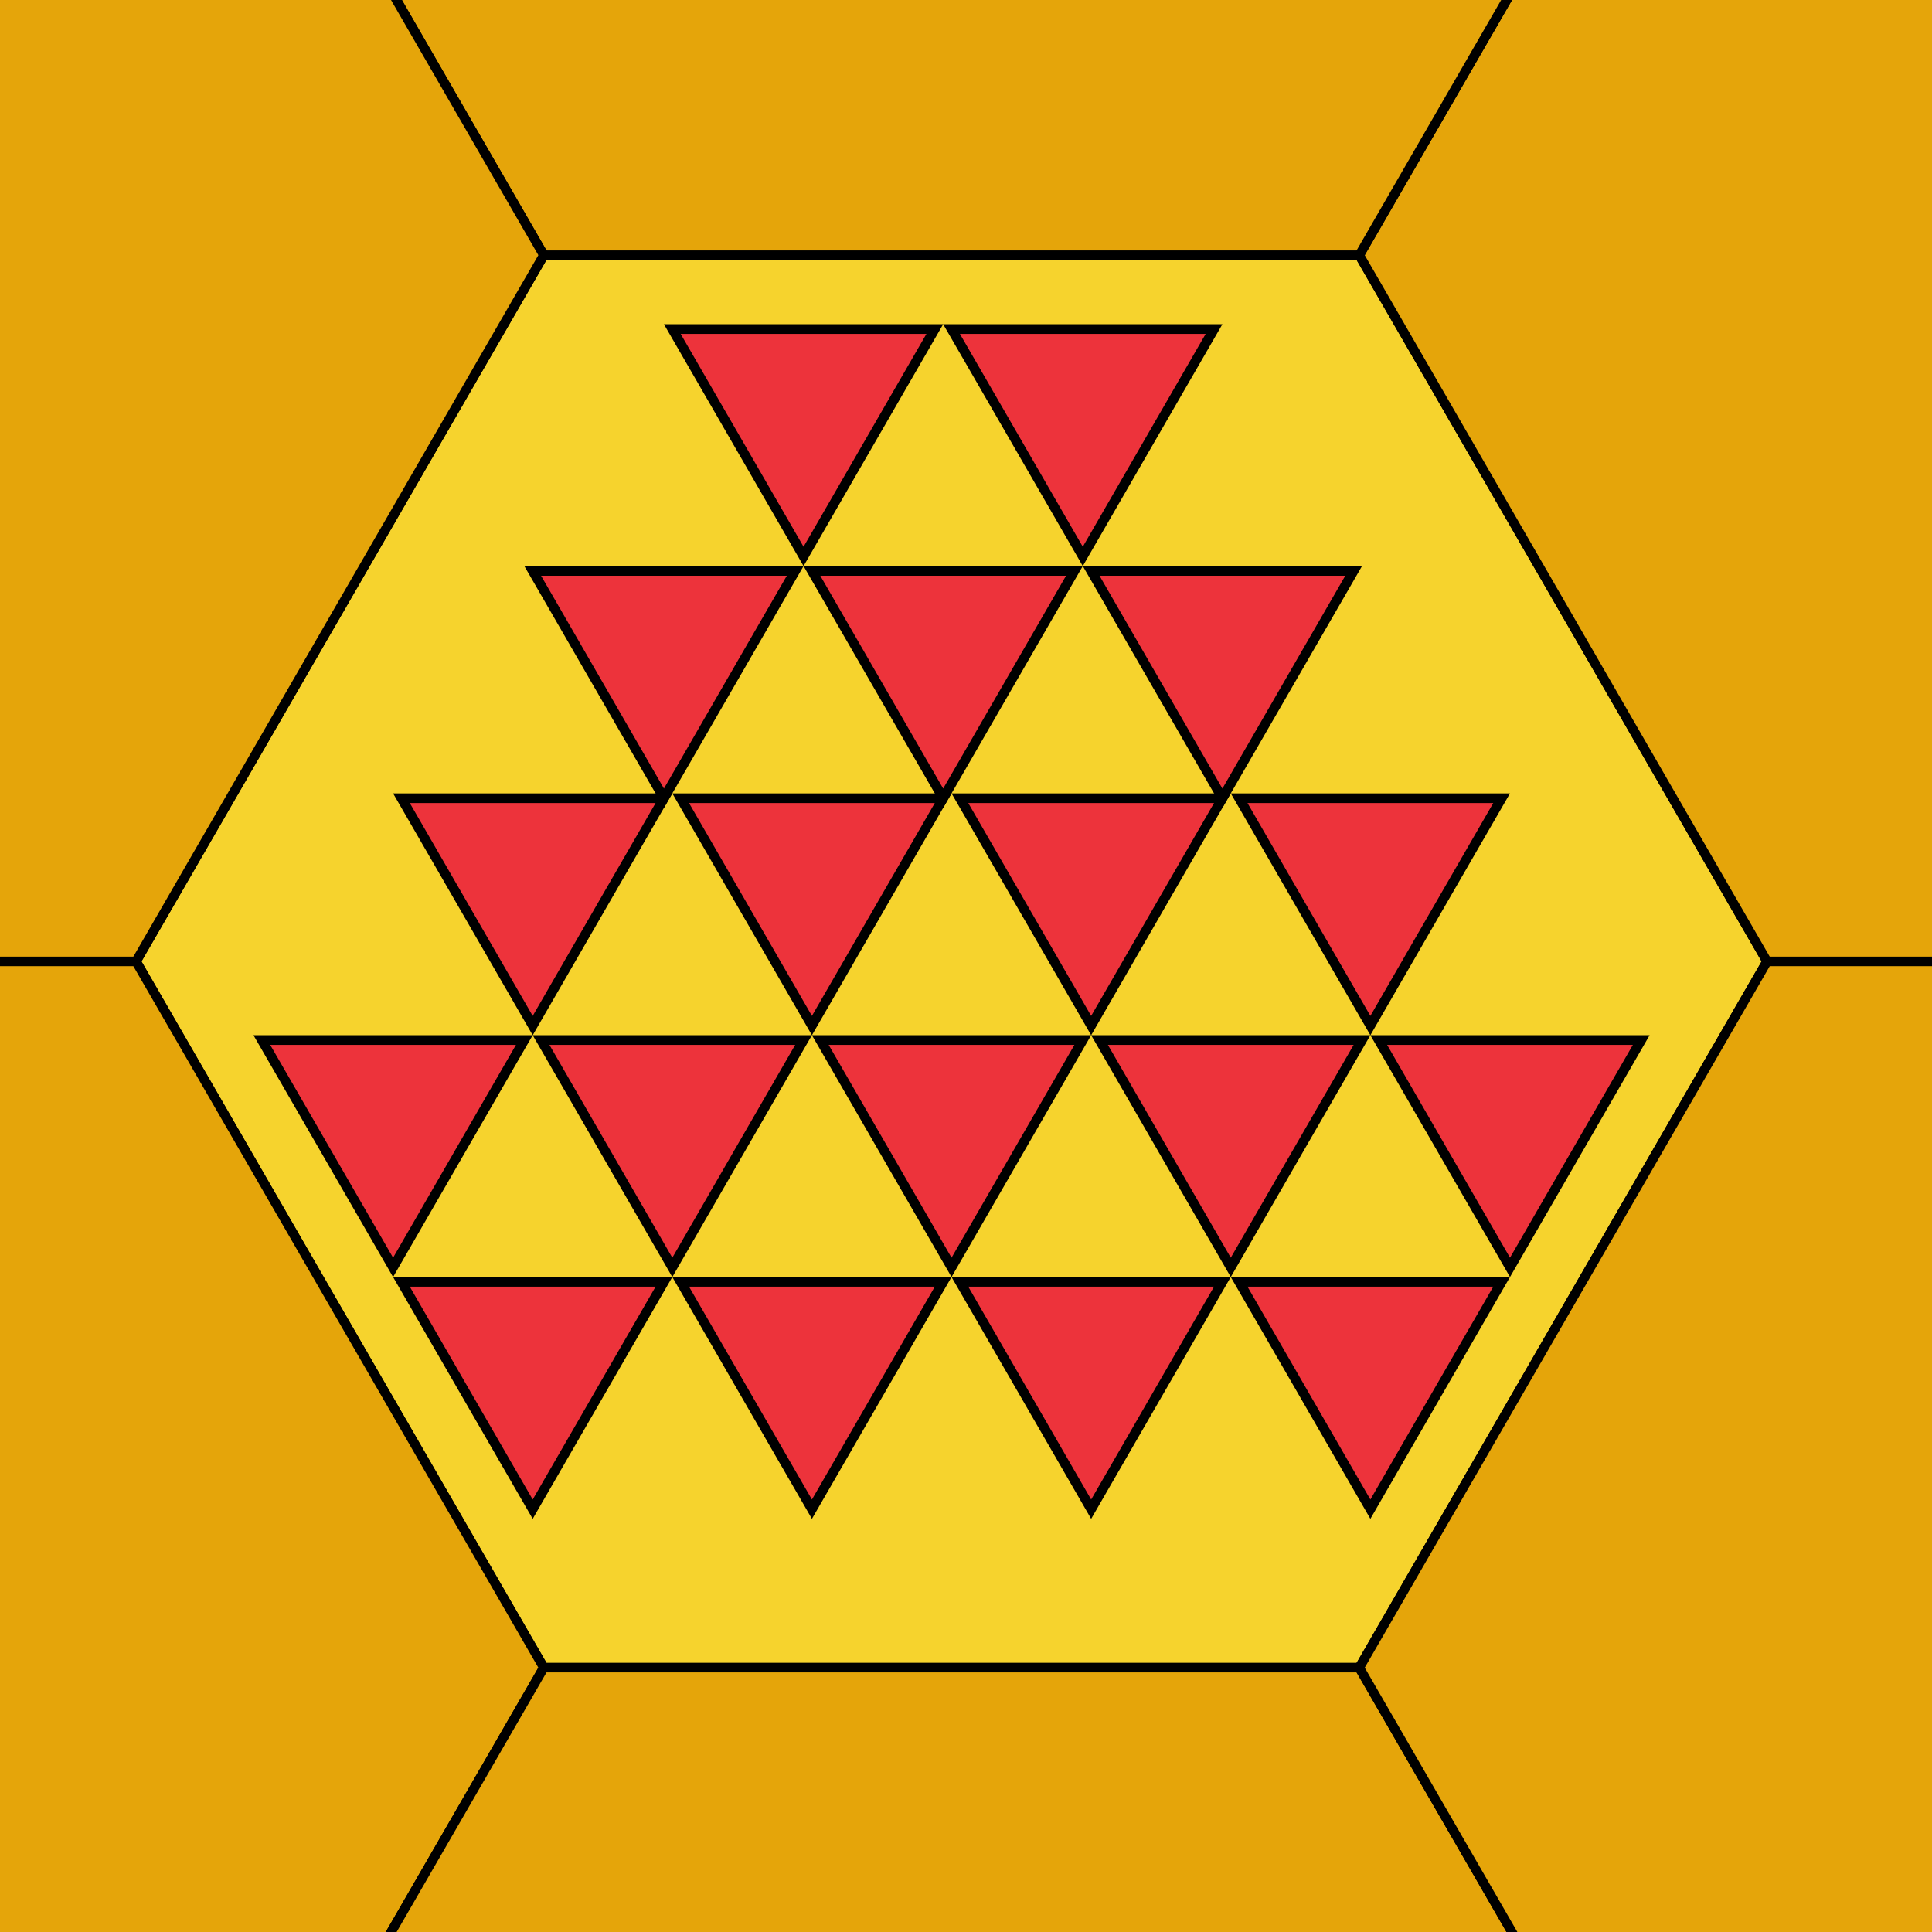
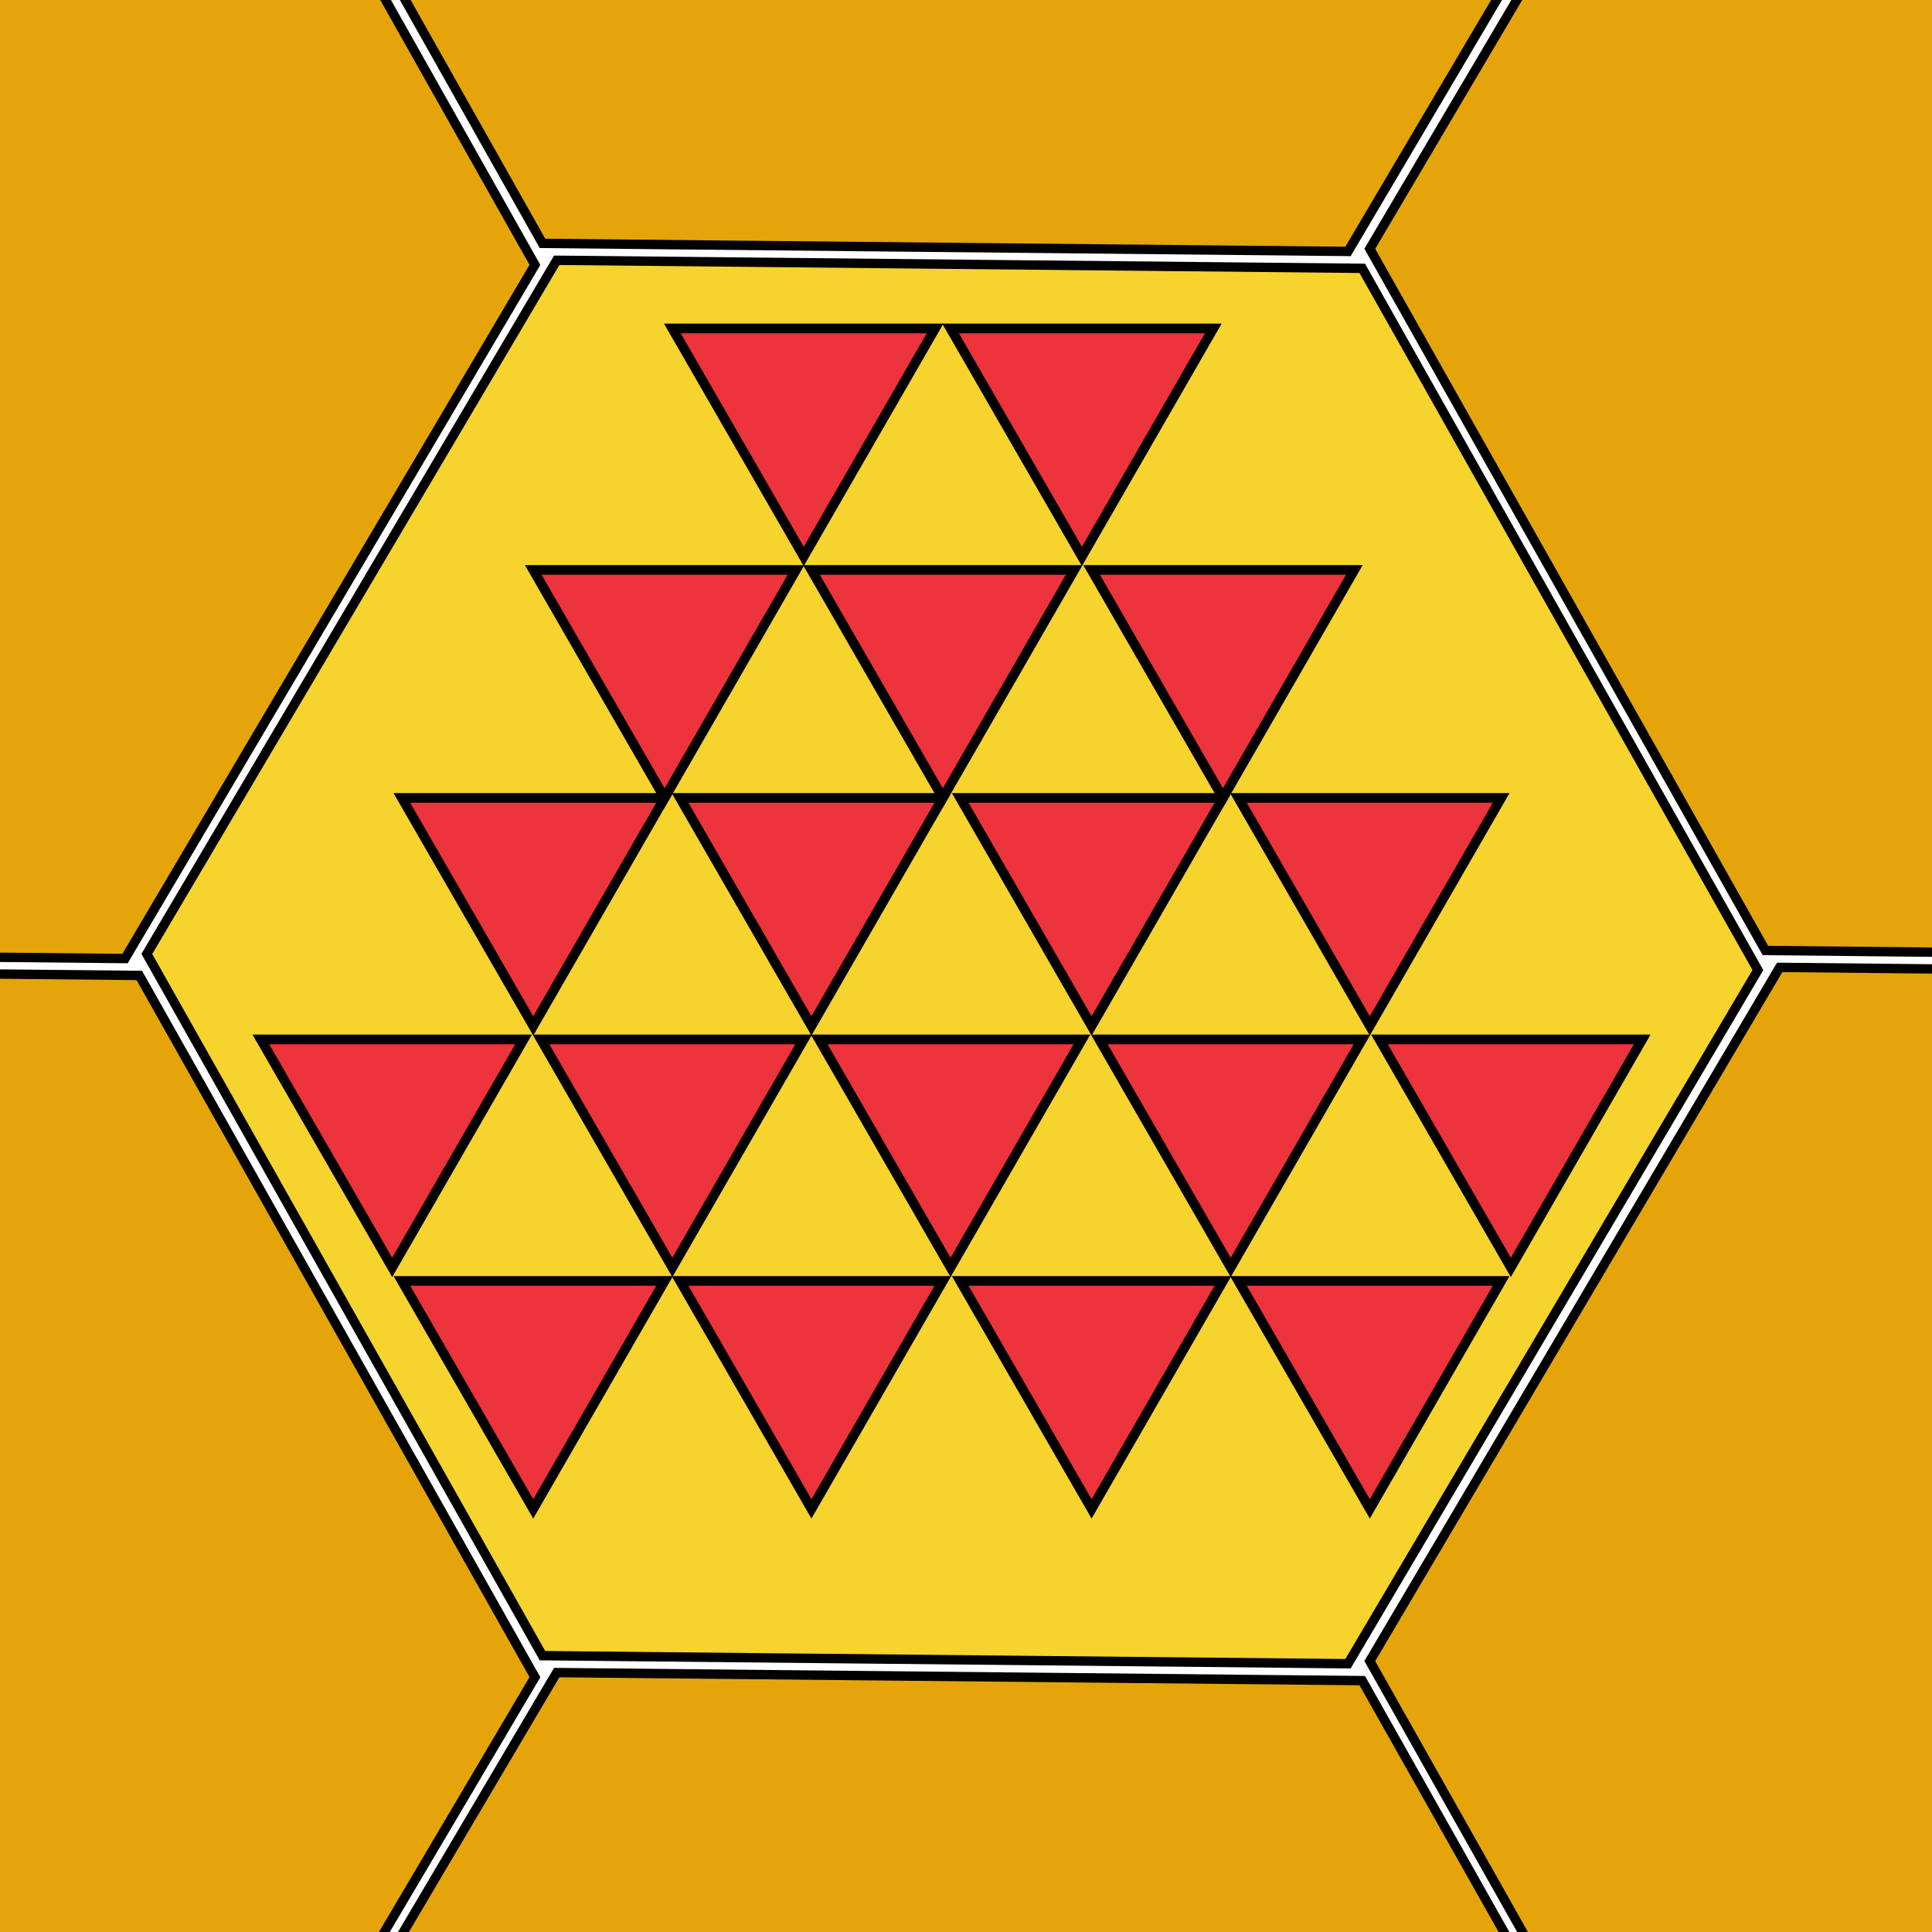
- <svg xmlns="http://www.w3.org/2000/svg" width="1000mm" height="1000mm" viewBox="0 0 1000 1000" version="1.1" id="svg5">
-   <defs id="defs2" />
-   <g id="layer1">
-     <path style="fill:#f6d32d;stroke:#000000;stroke-width:18.898" id="path1873" d="M 1322.448,723.536 -90.777,1539.462 -1504.002,723.536 l 0,-1631.852 1413.225,-815.926 1413.225,815.926 z" transform="matrix(0.2240096,0.129332,-0.129332,0.2240096,500.9004,530.0611)" />
-     <path id="path1034" style="fill:#ed333b;stroke:#000000;stroke-width:5" d="M 488.184,663.484 H 352.317 l 67.934,117.665 z" />
-     <path id="path1036" style="fill:#ed333b;stroke:#000000;stroke-width:5" d="M 632.712,663.484 H 496.845 l 67.934,117.665 z" />
-     <path id="path1324" style="fill:#ed333b;stroke:#000000;stroke-width:5" d="M 704.976,538.32 H 569.109 l 67.934,117.665 z" />
-     <path id="path1326" style="fill:#ed333b;stroke:#000000;stroke-width:5" d="M 560.448,538.32 H 424.581 l 67.934,117.665 z" />
-     <path id="path1328" style="fill:#ed333b;stroke:#000000;stroke-width:5" d="M 415.92,538.32 H 280.053 l 67.934,117.665 z" />
-     <path id="path1370" style="fill:#ed333b;stroke:#000000;stroke-width:5" d="M 777.24,413.155 H 641.372 l 67.934,117.665 z" />
-     <path id="path1372" style="fill:#ed333b;stroke:#000000;stroke-width:5" d="M 632.712,413.155 H 496.845 l 67.934,117.665 z" />
-     <path id="path1374" style="fill:#ed333b;stroke:#000000;stroke-width:5" d="M 488.184,413.155 H 352.317 l 67.934,117.665 z" />
-     <path id="path1376" style="fill:#ed333b;stroke:#000000;stroke-width:5" d="M 343.656,413.155 H 207.789 l 67.934,117.665 z" />
-     <path id="path1378" style="fill:#ed333b;stroke:#000000;stroke-width:5" d="m 777.24,663.484 -135.868,10e-6 67.934,117.665 z" />
-     <path id="path1382" style="fill:#ed333b;stroke:#000000;stroke-width:5" d="M 849.504,538.32 H 713.636 l 67.934,117.665 z" />
-     <path id="path1386" style="fill:#ed333b;stroke:#000000;stroke-width:5" d="m 343.656,663.484 -135.868,10e-6 67.934,117.665 z" />
-     <path id="path1388" style="fill:#ed333b;stroke:#000000;stroke-width:5" d="m 271.393,538.32 -135.868,10e-6 67.934,117.665 z" />
-     <path id="path1390" style="fill:#ed333b;stroke:#000000;stroke-width:5" d="M 411.59,295.49 H 275.723 l 67.934,117.665 z" />
-     <path id="path1392" style="fill:#ed333b;stroke:#000000;stroke-width:5" d="M 556.118,295.49 H 420.251 l 67.934,117.665 z" />
-     <path id="path1394" style="fill:#ed333b;stroke:#000000;stroke-width:5" d="M 700.646,295.49 H 564.778 l 67.934,117.665 z" />
-     <path id="path1450" style="fill:#ed333b;stroke:#000000;stroke-width:5" d="M 628.382,170.325 H 492.515 l 67.934,117.665 z" />
-     <path id="path1452" style="fill:#ed333b;stroke:#000000;stroke-width:5" d="M 483.854,170.325 H 347.987 l 67.934,117.665 z" />
-     <path style="fill:#e5a50a;stroke:#000000;stroke-width:18.898" id="path2092" d="M 1322.448,723.536 -90.777,1539.462 -1504.002,723.536 l 0,-1631.852 1413.225,-815.926 1413.225,815.926 z" transform="matrix(0.2240096,0.129332,-0.129332,0.2240096,1134.052,164.5107)" />
-     <path style="fill:#e5a50a;stroke:#000000;stroke-width:18.898" id="path2094" d="M 1322.448,723.536 -90.777,1539.462 -1504.002,723.536 l 0,-1631.852 1413.225,-815.926 1413.225,815.926 z" transform="matrix(0.2240096,0.129332,-0.129332,0.2240096,500.9004,-201.0397)" />
-     <path style="fill:#e5a50a;stroke:#000000;stroke-width:18.898" id="path2096" d="M 1322.448,723.536 -90.777,1539.462 -1504.002,723.536 l 0,-1631.852 1413.225,-815.926 1413.225,815.926 z" transform="matrix(0.2240096,0.129332,-0.129332,0.2240096,-132.2515,164.5107)" />
-     <path style="fill:#e5a50a;stroke:#000000;stroke-width:18.898" id="path2098" d="M 1322.448,723.536 -90.777,1539.462 -1504.002,723.536 l 0,-1631.852 1413.225,-815.926 1413.225,815.926 z" transform="matrix(0.2240096,0.129332,-0.129332,0.2240096,-132.2515,895.6116)" />
-     <path style="fill:#e5a50a;stroke:#000000;stroke-width:18.898" id="path2100" d="M 1322.448,723.536 -90.777,1539.462 -1504.002,723.536 l 0,-1631.852 1413.225,-815.926 1413.225,815.926 z" transform="matrix(0.2240096,0.129332,-0.129332,0.2240096,500.9004,1261.162)" />
-     <path style="fill:#e5a50a;stroke:#000000;stroke-width:18.898" id="path2102" d="M 1322.448,723.536 -90.777,1539.462 -1504.002,723.536 l 0,-1631.852 1413.225,-815.926 1413.225,815.926 z" transform="matrix(0.2240096,0.129332,-0.129332,0.2240096,1134.052,895.6116)" />
+ <svg xmlns="http://www.w3.org/2000/svg" width="1e3mm" height="1e3mm" version="1.1" viewBox="0 0 1e3 1e3">
+   <g stroke="#000">
+     <path transform="matrix(.22 .13 -.13 .22 501 530)" d="m1322 724-1413 816-1413-816v-1632l1413-816 1413 816z" fill="#f6d32d" stroke-width="19" />
+     <g fill="#ed333b" stroke-width="5">
+       <path d="m488 663h-136l68 118z" />
+       <path d="m633 663h-136l68 118z" />
+       <path d="m705 538h-136l68 118z" />
+       <path d="m560 538h-136l68 118z" />
+       <path d="m416 538h-136l68 118z" />
+       <path d="m777 413h-136l68 118z" />
+       <path d="m633 413h-136l68 118z" />
+       <path d="m488 413h-136l68 118z" />
+       <path d="m344 413h-136l68 118z" />
+       <path d="m777 663-136 1e-5 68 118z" />
+       <path d="m850 538h-136l68 118z" />
+       <path d="m344 663-136 1e-5 68 118z" />
+       <path d="m271 538-136 1e-5 68 118z" />
+       <path d="m412 295h-136l68 118z" />
+       <path d="m556 295h-136l68 118z" />
+       <path d="m701 295h-136l68 118z" />
+       <path d="m628 170h-136l68 118z" />
+       <path d="m484 170h-136l68 118z" />
+     </g>
+     <g fill="#e5a50a" stroke-width="19">
+       <path transform="matrix(.22 .13 -.13 .22 1134 165)" d="m1322 724-1413 816-1413-816v-1632l1413-816 1413 816z" />
+       <path transform="matrix(.22 .13 -.13 .22 501 -201)" d="m1322 724-1413 816-1413-816v-1632l1413-816 1413 816z" />
+       <path transform="matrix(.22 .13 -.13 .22 -132 165)" d="m1322 724-1413 816-1413-816v-1632l1413-816 1413 816z" />
+       <path transform="matrix(.22 .13 -.13 .22 -132 896)" d="m1322 724-1413 816-1413-816v-1632l1413-816 1413 816z" />
+       <path transform="matrix(.22 .13 -.13 .22 501 1261)" d="m1322 724-1413 816-1413-816v-1632l1413-816 1413 816z" />
+       <path transform="matrix(.22 .13 -.13 .22 1134 896)" d="m1322 724-1413 816-1413-816v-1632l1413-816 1413 816z" />
+     </g>
  </g>
</svg>
